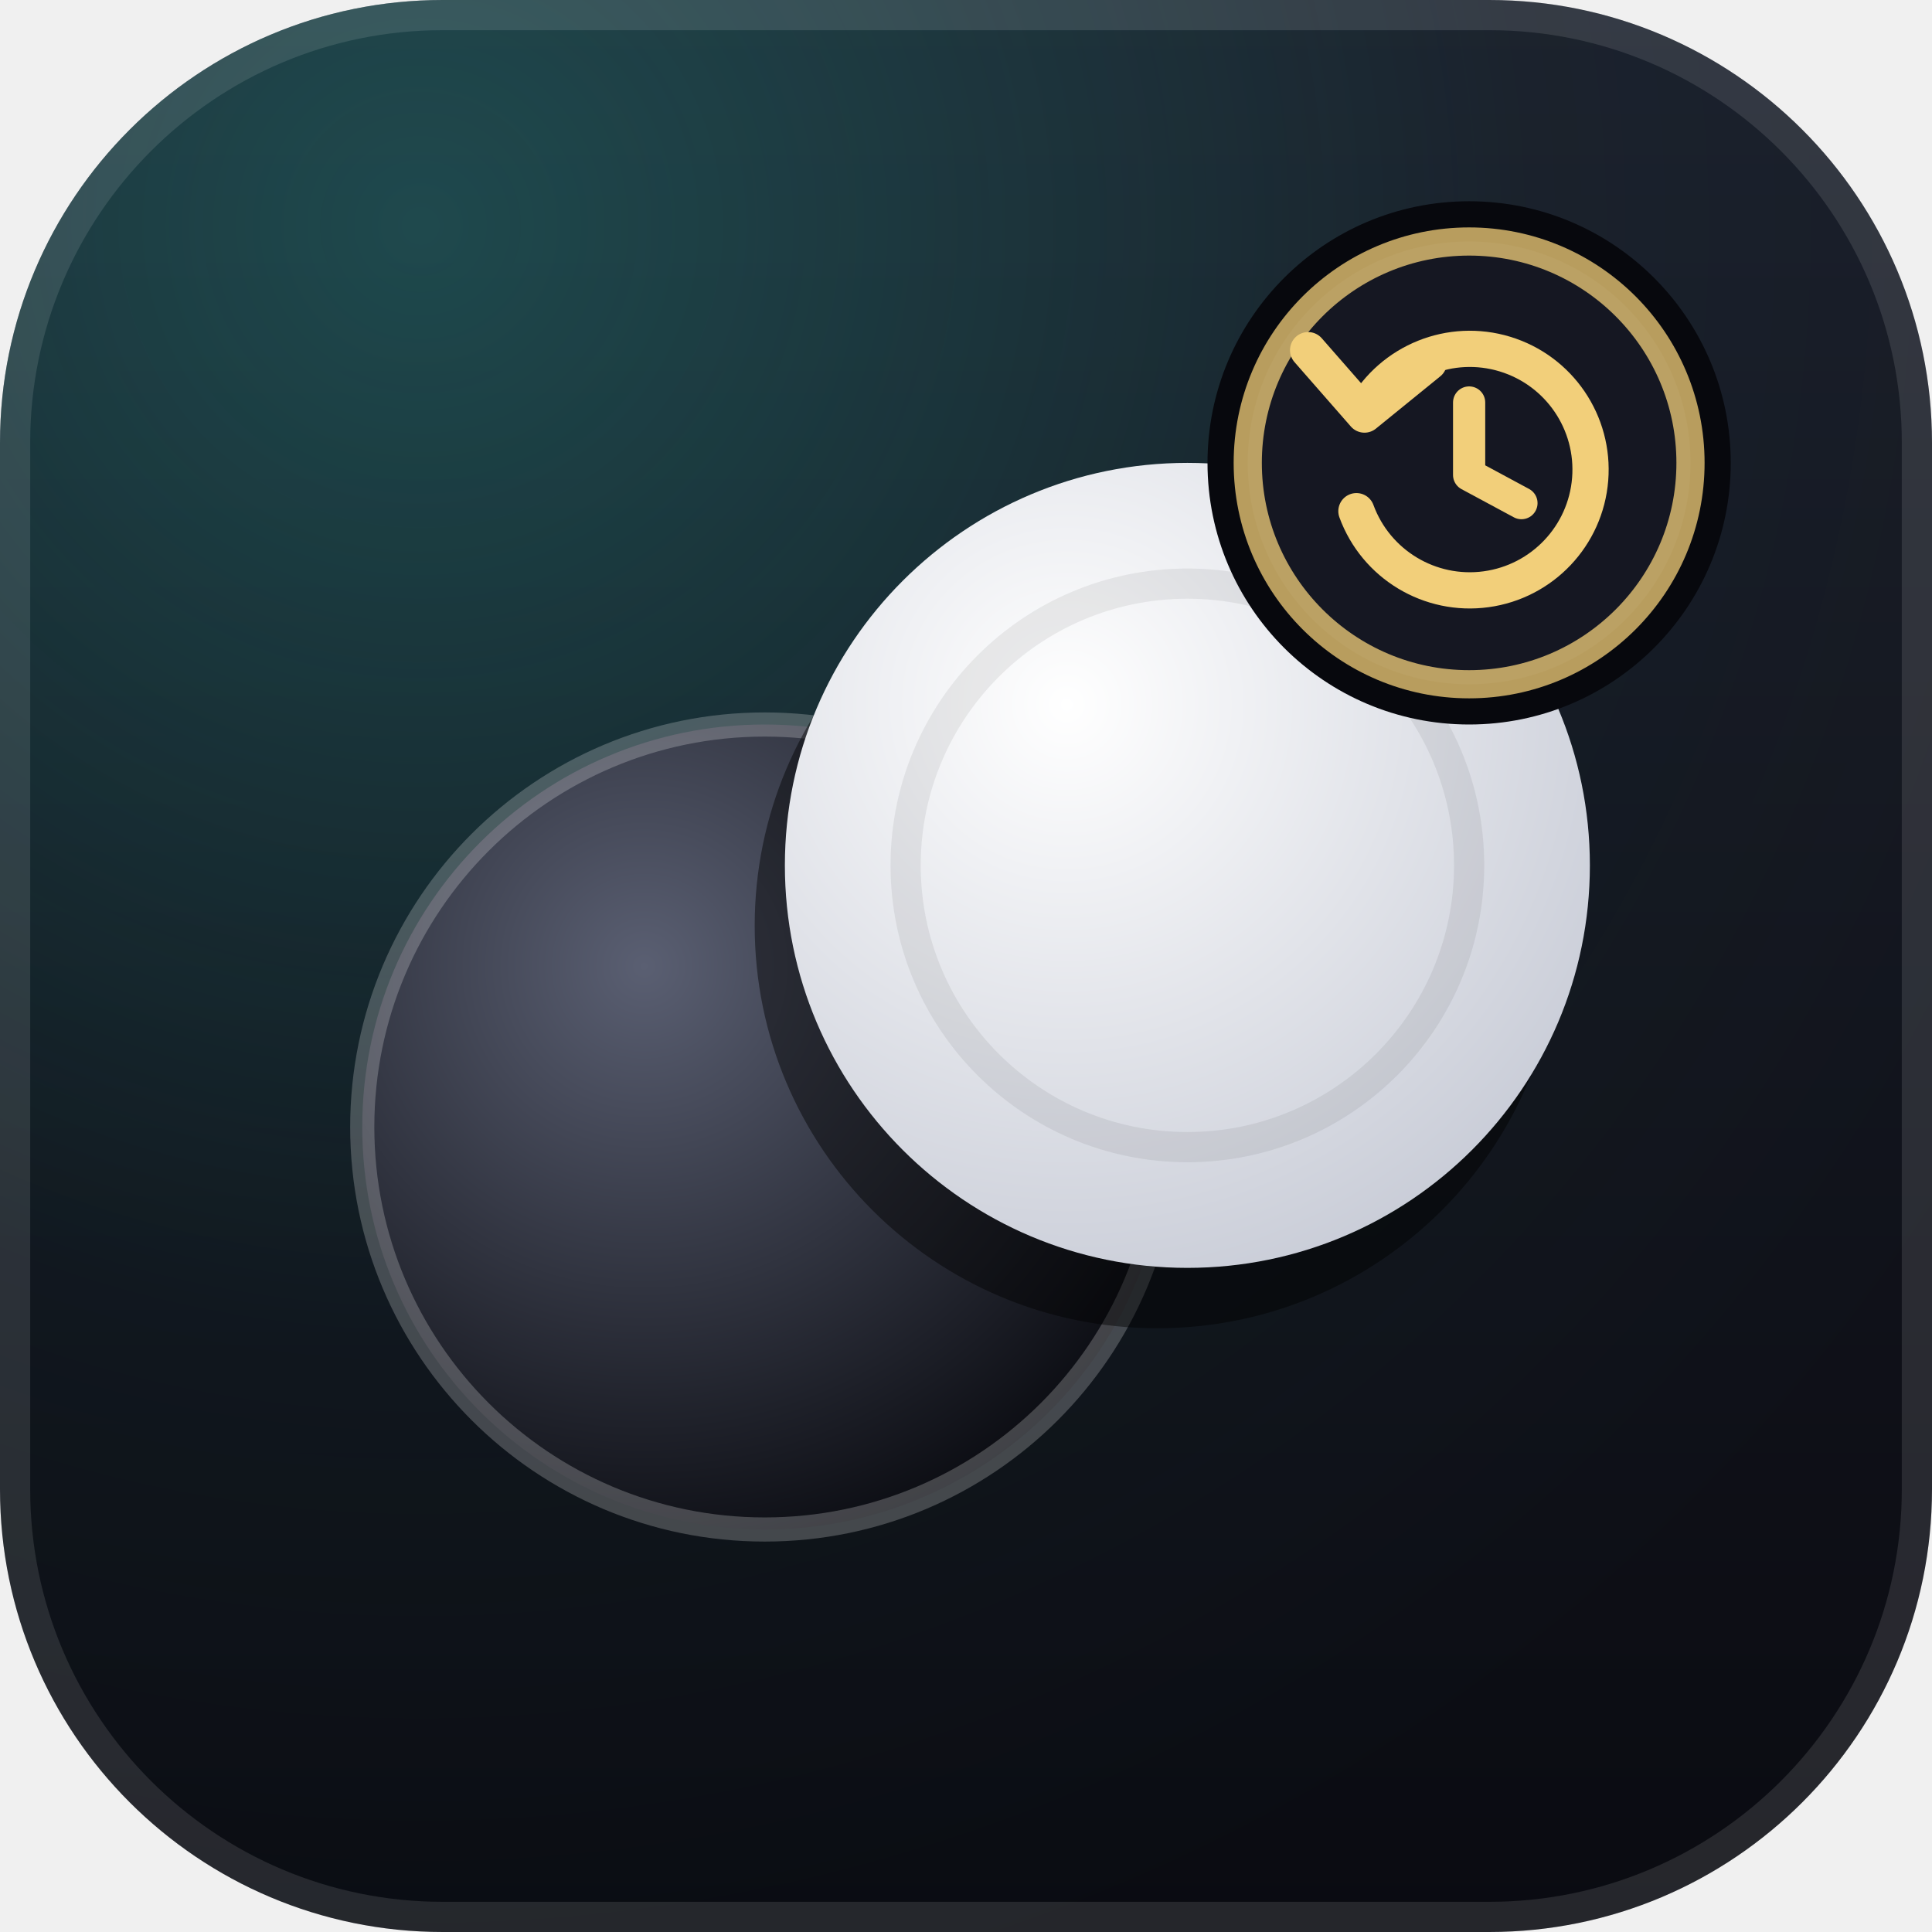
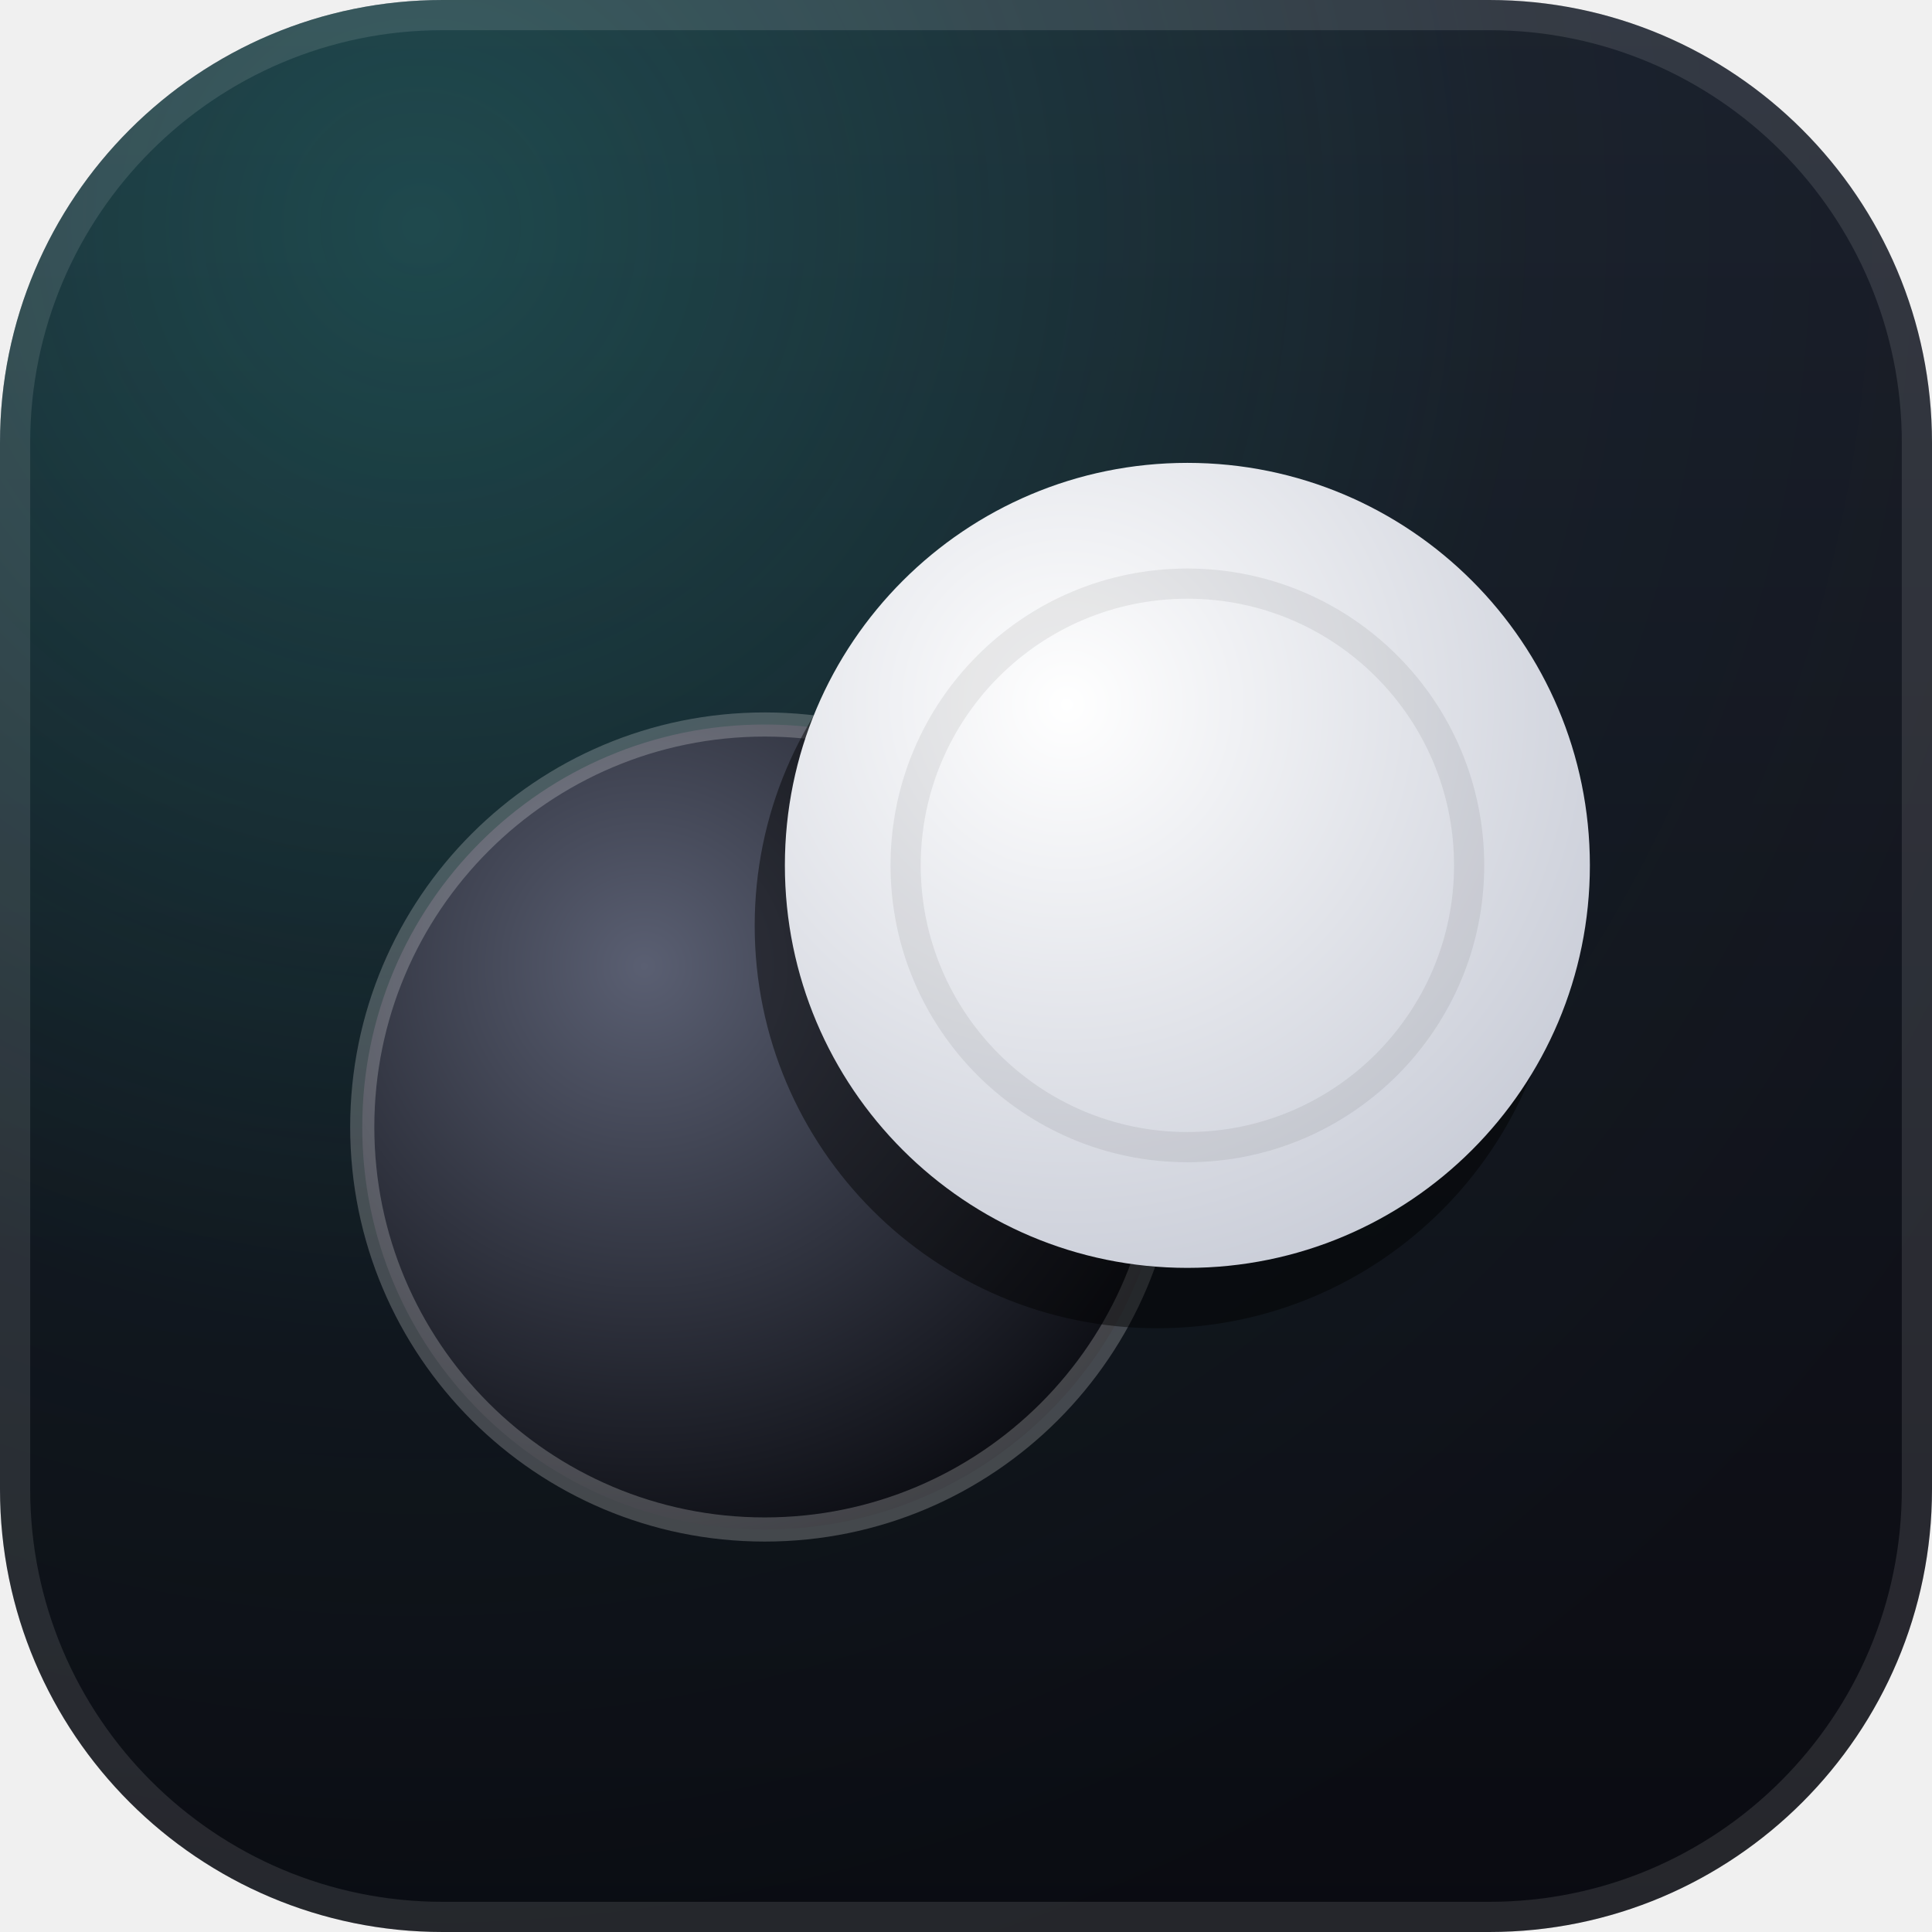
<svg xmlns="http://www.w3.org/2000/svg" viewBox="0 0 96 96" width="96" height="96">
  <defs>
    <linearGradient id="reversiv3-bg" x1="0" y1="0" x2="0" y2="1">
      <stop offset="0" stop-color="#1b1d29" />
      <stop offset="1" stop-color="#0a0b11" />
    </linearGradient>
    <radialGradient id="reversiv3-tint" cx=".22" cy=".12" r=".95">
      <stop offset="0" stop-color="#2bb5a8" stop-opacity=".30" />
      <stop offset=".6" stop-color="#2bb5a8" stop-opacity=".04" />
      <stop offset="1" stop-color="#2bb5a8" stop-opacity="0" />
    </radialGradient>
  </defs>
  <rect width="96" height="96" rx="22" fill="url(#reversiv3-bg)" />
  <rect width="96" height="96" rx="22" fill="url(#reversiv3-tint)" />
  <rect x=".75" y=".75" width="94.5" height="94.5" rx="21.25" fill="none" stroke="#fff" stroke-opacity=".11" stroke-width="1.5" />
  <defs>
    <radialGradient id="reversiv3-k" cx=".35" cy=".3" r=".8">
      <stop offset="0" stop-color="#5a5f72" />
      <stop offset="1" stop-color="#07080d" />
    </radialGradient>
    <radialGradient id="reversiv3-w" cx=".35" cy=".3" r=".85">
      <stop offset="0" stop-color="#ffffff" />
      <stop offset="1" stop-color="#c3c7d3" />
    </radialGradient>
  </defs>
  <circle cx="38" cy="56" r="20" fill="url(#reversiv3-k)" stroke="#fff" stroke-opacity=".22" stroke-width="1.2" />
  <circle cx="59" cy="43" r="20" fill="#000" fill-opacity=".45" transform="translate(-1.5 3)" />
  <circle cx="59" cy="43" r="20" fill="url(#reversiv3-w)" />
  <circle cx="59" cy="43" r="14" fill="none" stroke="#000" stroke-opacity=".07" stroke-width="1.5" />
-   <g transform="translate(73 23)">
-     <circle r="13" fill="#07080d" />
-     <circle r="11" fill="#151722" stroke="#f2cf7a" stroke-opacity=".75" stroke-width="1.4" />
-     <path d="M-5.2 -2.6A6 6 0 1 1 -5.6 2.4" fill="none" stroke="#f2cf7a" stroke-width="1.8" stroke-linecap="round" />
-     <path d="M-8 -5.6L-5.2 -2.4L-2 -5" fill="none" stroke="#f2cf7a" stroke-width="1.8" stroke-linecap="round" stroke-linejoin="round" />
-     <path d="M0 -3V0.6L2.6 2" fill="none" stroke="#f2cf7a" stroke-width="1.6" stroke-linecap="round" stroke-linejoin="round" />
-   </g>
</svg>
